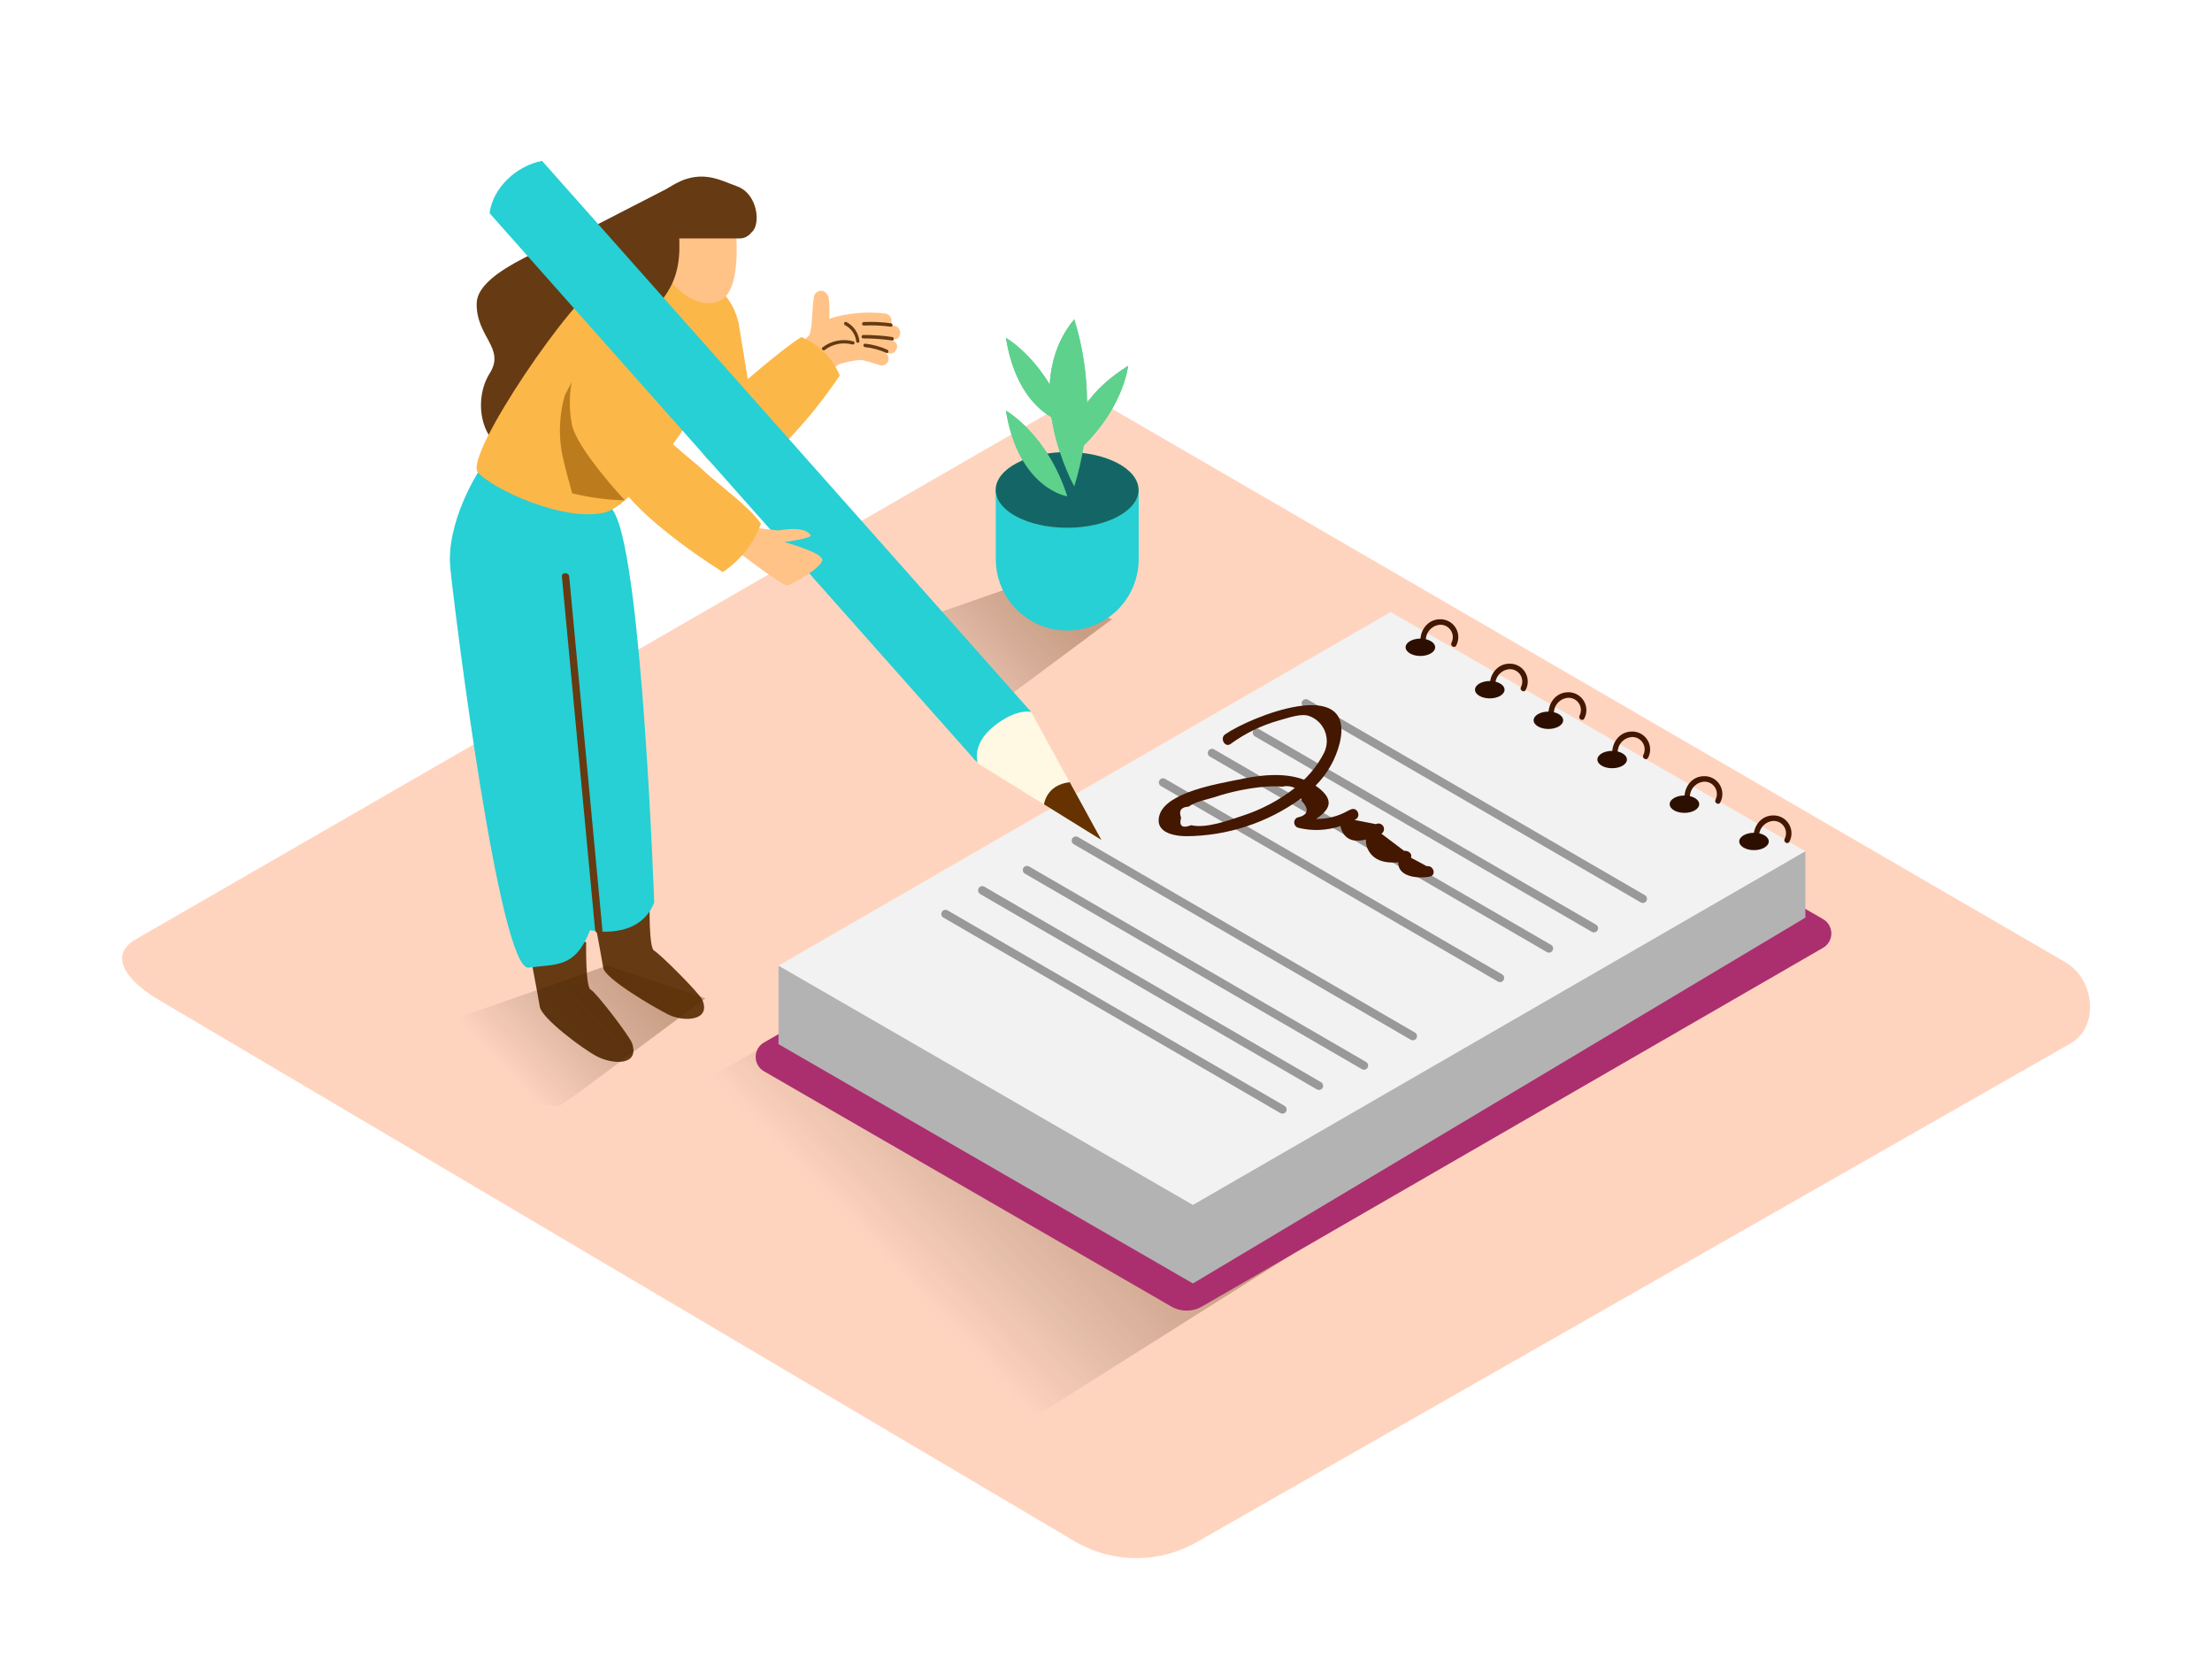
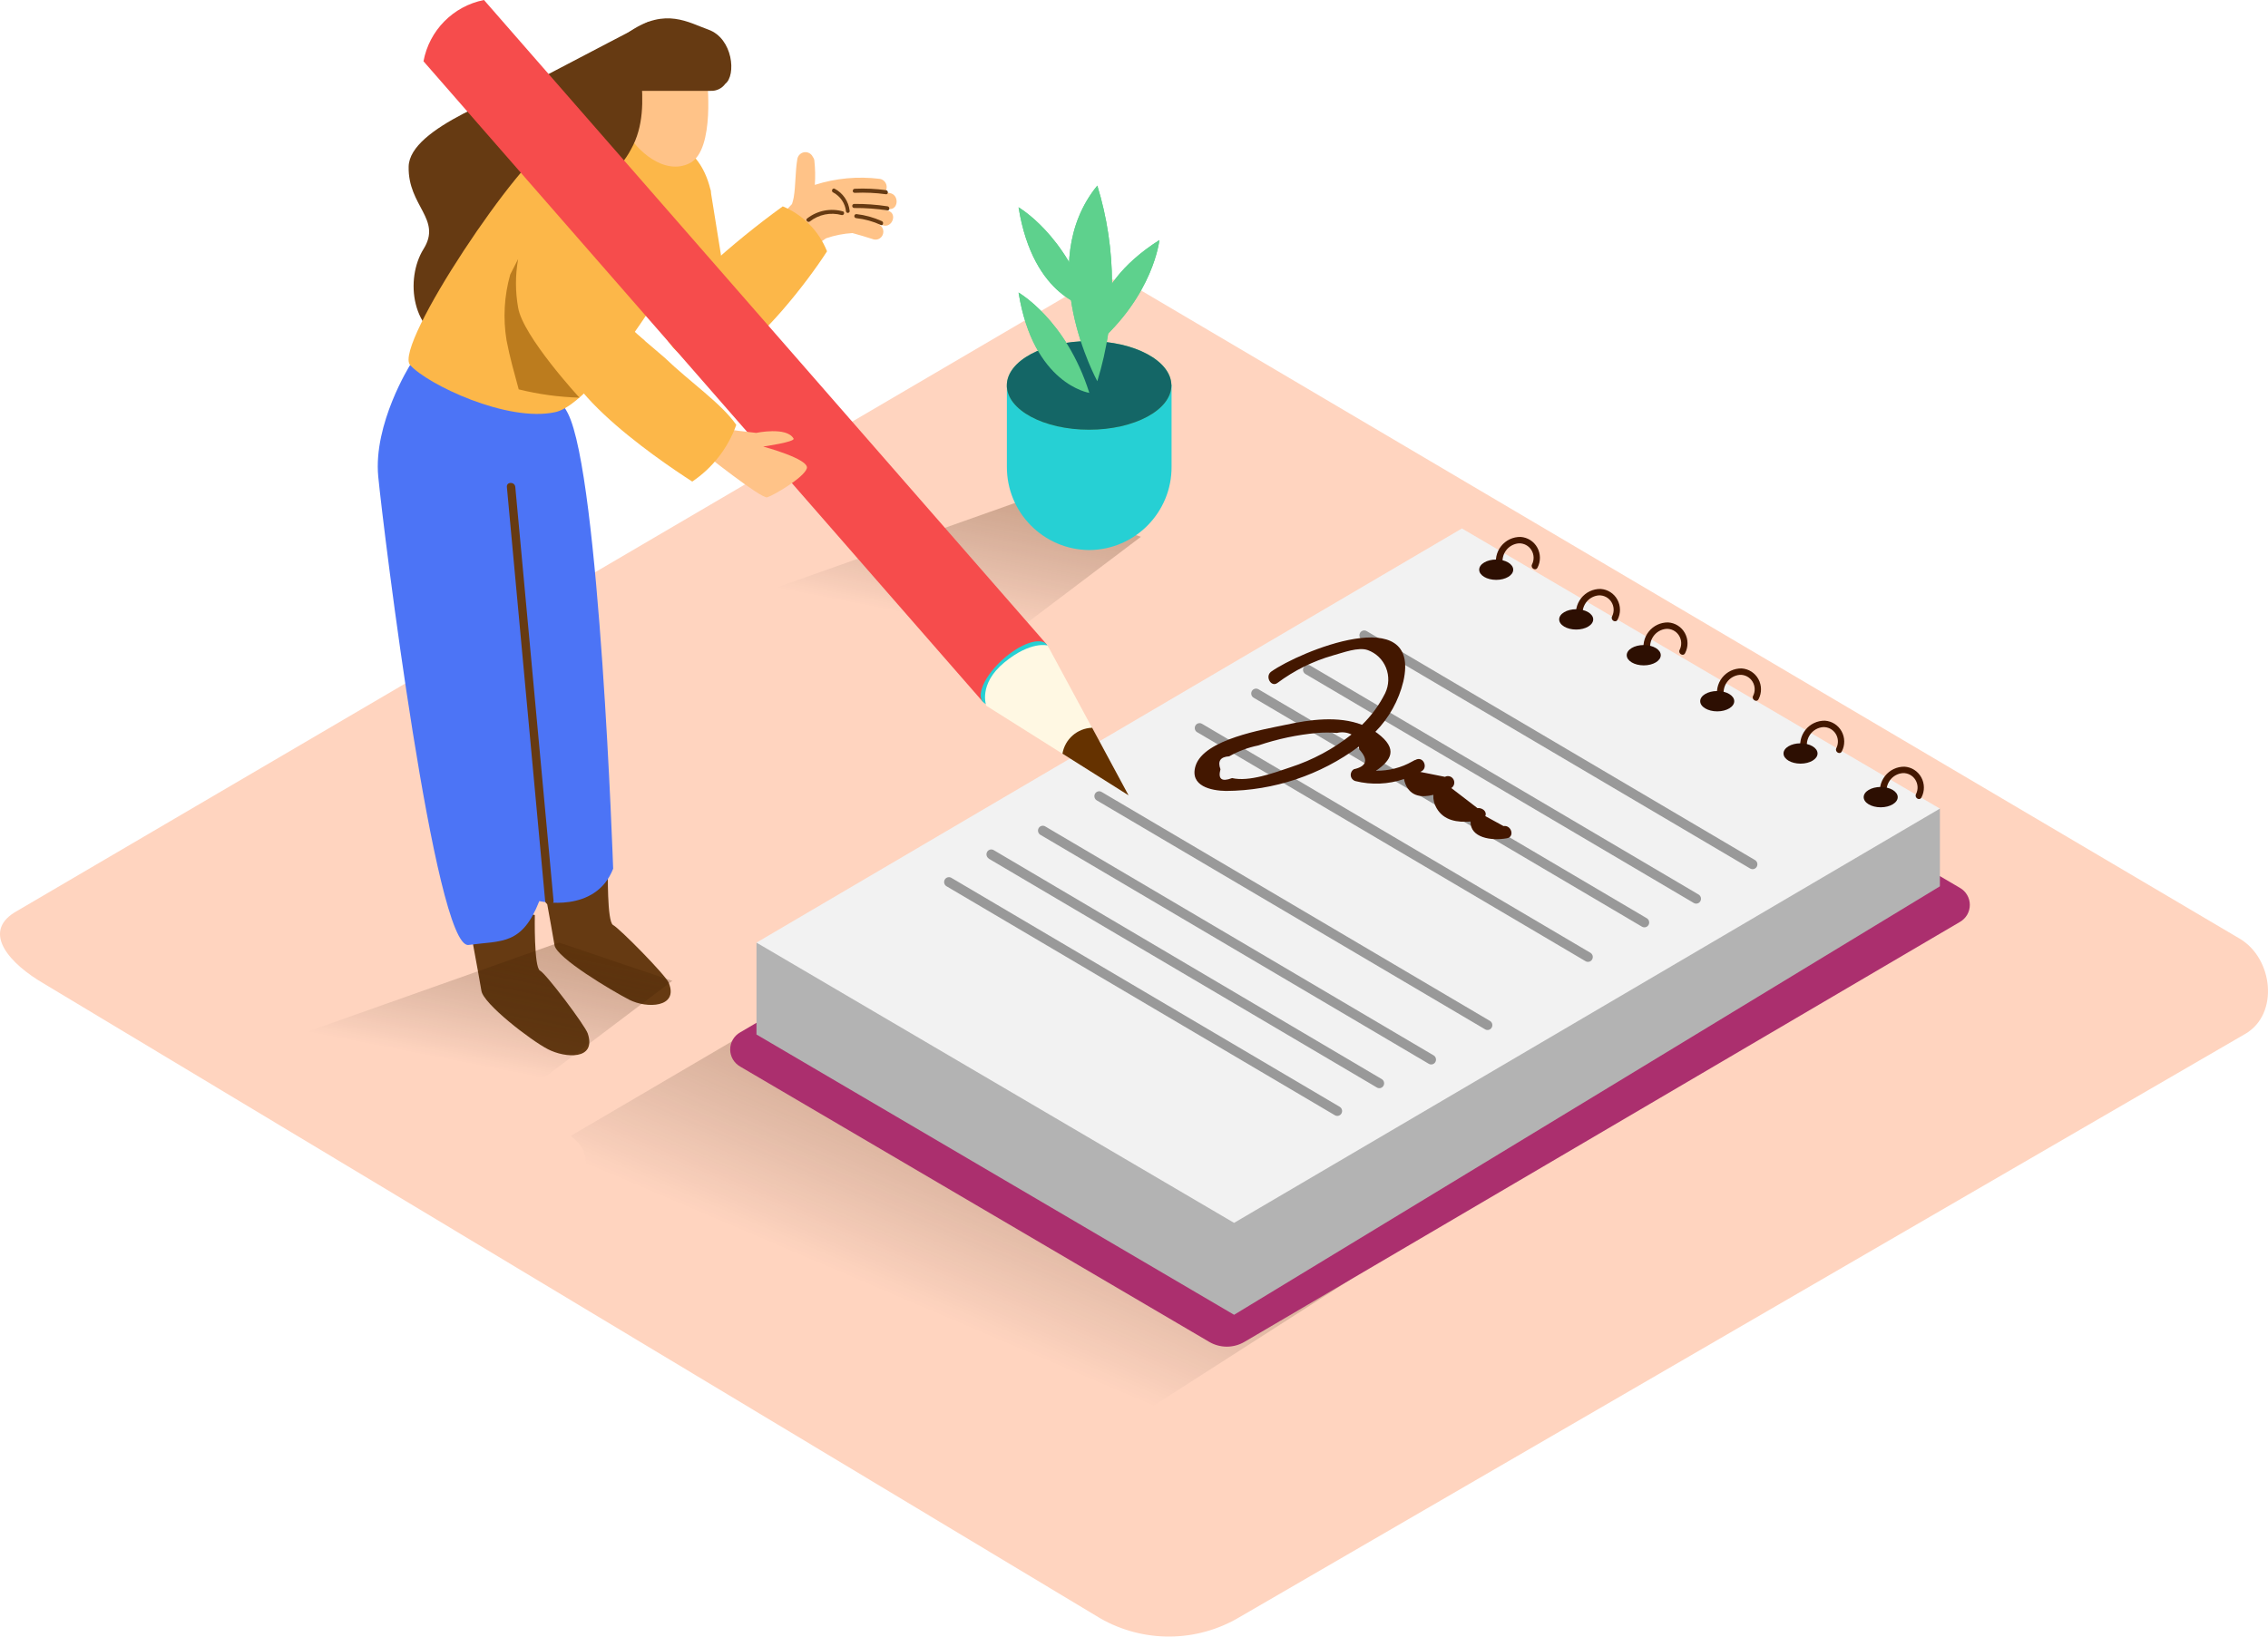
- <svg xmlns="http://www.w3.org/2000/svg" xmlns:xlink="http://www.w3.org/1999/xlink" id="Layer_2" data-name="Layer 2" viewBox="0 0 400 300" width="406" height="306" class="illustration styles_illustrationTablet__1DWOa">
+ <svg xmlns="http://www.w3.org/2000/svg" xmlns:xlink="http://www.w3.org/1999/xlink" width="266" height="192" viewBox="0 0 266 192">
  <defs>
-     <linearGradient id="linear-gradient" x1="159.58" y1="227.23" x2="193.97" y2="194.88" gradientUnits="userSpaceOnUse">
+     <linearGradient id="linear-gradient" x1="0.392" y1="0.623" x2="0.673" y2="0.203" gradientUnits="objectBoundingBox">
      <stop offset="0" stop-opacity="0" />
      <stop offset="0.99" stop-color="#552800" />
    </linearGradient>
-     <linearGradient id="linear-gradient-2" x1="163.37" y1="122.92" x2="185.53" y2="102.08" xlink:href="#linear-gradient" />
-     <linearGradient id="linear-gradient-3" x1="89.84" y1="191.47" x2="112" y2="170.63" xlink:href="#linear-gradient" />
+     <linearGradient id="linear-gradient-2" x1="0.37" y1="0.691" x2="0.74" y2="-0.127" xlink:href="#linear-gradient" />
  </defs>
-   <path d="M194.73,278.19,29,180.22c-5.28-3-9.8-7.83-4.66-11L190.67,73.33c2.5-1.55,6.29-2.56,8.82-1.09l174,101c5.28,3.06,6.22,11.63.94,14.69L216.58,278A22,22,0,0,1,194.73,278.19Z" fill="#ffd4bf" />
-   <path d="M116.92,212.59c3.15,1,8.69,7.42,11.92,8.07,2,.4,54.87,35.51,56.87,35.66l48.2-30.4L171.48,195,154,179.26l-42.38,24.46C116.84,207.53,110.83,210.73,116.92,212.59Z" opacity="0.32" fill="url(#linear-gradient)" />
-   <path d="M138.21,193l73.6,42.5a5.53,5.53,0,0,0,5.54,0l112.27-64.83a3,3,0,0,0,0-5.25l-74.92-43.2a3,3,0,0,0-3,0L138.21,187.73A3,3,0,0,0,138.21,193Z" fill="#ab2f6e" />
-   <polyline points="140.78 173.87 140.78 188.06 215.72 231.33 326.47 165.18 326.47 153.18" fill="#b3b3b3" />
-   <polygon points="140.78 173.87 215.72 217.13 326.47 153.18 251.47 109.93 140.78 173.87" fill="#f2f2f2" />
-   <path d="M320.93,146.71c-2.62-.17-4.21,2.3-3.76,4.7.12.63,1.08.36,1-.27a2.77,2.77,0,0,1,2.47-3.44,2.23,2.23,0,0,1,2.08,3.25c-.29.57.57,1.08.86.5A3.23,3.23,0,0,0,320.93,146.71Z" fill="#431700" />
-   <path d="M308.43,139.61c-2.62-.17-4.21,2.3-3.76,4.7.12.63,1.08.36,1-.27a2.77,2.77,0,0,1,2.47-3.44,2.23,2.23,0,0,1,2.08,3.25c-.29.57.57,1.08.86.5A3.23,3.23,0,0,0,308.43,139.61Z" fill="#431700" />
-   <path d="M295.37,131.54c-2.62-.17-4.21,2.3-3.76,4.7.12.63,1.08.36,1-.27a2.77,2.77,0,0,1,2.47-3.44,2.23,2.23,0,0,1,2.08,3.25c-.29.57.57,1.08.86.5A3.23,3.23,0,0,0,295.37,131.54Z" fill="#431700" />
-   <path d="M283.84,124.44c-2.62-.17-4.21,2.3-3.76,4.7.12.63,1.08.36,1-.27a2.77,2.77,0,0,1,2.47-3.44,2.23,2.23,0,0,1,2.08,3.25c-.29.57.57,1.08.86.5A3.23,3.23,0,0,0,283.84,124.44Z" fill="#431700" />
-   <path d="M273.24,119.27c-2.62-.17-4.21,2.3-3.76,4.7.12.63,1.08.36,1-.27a2.77,2.77,0,0,1,2.47-3.44,2.23,2.23,0,0,1,2.08,3.25c-.29.57.57,1.08.86.5A3.23,3.23,0,0,0,273.24,119.27Z" fill="#431700" />
-   <path d="M260.68,111.24c-2.62-.17-4.21,2.3-3.76,4.7.12.63,1.08.36,1-.27a2.77,2.77,0,0,1,2.47-3.44,2.23,2.23,0,0,1,2.08,3.25c-.29.57.57,1.08.86.5A3.23,3.23,0,0,0,260.68,111.24Z" fill="#431700" />
-   <ellipse cx="317.18" cy="151.41" rx="2.67" ry="1.57" fill="#2d0f02" />
-   <ellipse cx="304.6" cy="144.67" rx="2.67" ry="1.57" fill="#2d0f02" />
-   <ellipse cx="291.53" cy="136.6" rx="2.67" ry="1.57" fill="#2d0f02" />
-   <ellipse cx="280" cy="129.5" rx="2.67" ry="1.57" fill="#2d0f02" />
-   <ellipse cx="269.4" cy="123.97" rx="2.67" ry="1.57" fill="#2d0f02" />
-   <ellipse cx="256.85" cy="116.3" rx="2.67" ry="1.57" fill="#2d0f02" />
-   <line x1="236.14" y1="126.43" x2="297.08" y2="161.78" fill="#2d0f02" />
-   <path d="M235.76,127.08l60.94,35.35a.75.75,0,0,0,.76-1.3l-60.94-35.35a.75.75,0,0,0-.76,1.3Z" fill="#999" />
-   <line x1="227.29" y1="131.76" x2="288.23" y2="167.1" fill="#2d0f02" />
-   <path d="M226.91,132.4l60.94,35.35a.75.75,0,0,0,.76-1.3l-60.94-35.35a.75.75,0,0,0-.76,1.3Z" fill="#999" />
-   <line x1="219.16" y1="135.41" x2="280.1" y2="170.76" fill="#2d0f02" />
-   <path d="M218.78,136.06l60.94,35.35a.75.75,0,0,0,.76-1.3l-60.94-35.35a.75.75,0,0,0-.76,1.3Z" fill="#999" />
-   <line x1="210.31" y1="140.74" x2="271.26" y2="176.09" fill="#2d0f02" />
-   <path d="M209.93,141.39l60.94,35.35a.75.75,0,0,0,.76-1.3l-60.94-35.35a.75.75,0,0,0-.76,1.3Z" fill="#999" />
-   <line x1="194.55" y1="151.26" x2="255.5" y2="186.61" fill="#2d0f02" />
-   <path d="M194.17,151.91l60.94,35.35a.75.75,0,0,0,.76-1.3l-60.94-35.35a.75.75,0,0,0-.76,1.3Z" fill="#999" />
-   <line x1="185.71" y1="156.58" x2="246.65" y2="191.93" fill="#2d0f02" />
-   <path d="M185.33,157.23l60.94,35.35a.75.75,0,0,0,.76-1.3l-60.94-35.35a.75.75,0,0,0-.76,1.3Z" fill="#999" />
-   <line x1="177.57" y1="160.24" x2="238.52" y2="195.59" fill="#2d0f02" />
-   <path d="M177.19,160.89l60.94,35.35a.75.75,0,0,0,.76-1.3L178,159.59a.75.75,0,0,0-.76,1.3Z" fill="#999" />
-   <line x1="170.97" y1="164.53" x2="231.92" y2="199.87" fill="#2d0f02" />
-   <path d="M170.59,165.17l60.94,35.35a.75.75,0,0,0,.76-1.3l-60.94-35.35a.75.75,0,0,0-.76,1.3Z" fill="#999" />
-   <path d="M158.94,127.54c3.15,1,6.31,1.91,9.55,2.56a48.87,48.87,0,0,0,6,.69l3.36-2.28,23.25-17.29-17.78-5.91L141.23,120C146.43,123.79,152.85,125.68,158.94,127.54Z" opacity="0.32" fill="url(#linear-gradient-2)" />
-   <path d="M191.78,92.43c-4.19-.36-8.61-1.63-11.71-4.5v12.44A12.91,12.91,0,0,0,193,113.27h0a12.91,12.91,0,0,0,12.91-12.91V87.72C201.48,89.51,196.48,92.84,191.78,92.43Z" fill="#26D0D4" />
-   <ellipse cx="192.97" cy="87.85" rx="12.91" ry="6.84" fill="#5ed18d" />
-   <path d="M193,89s-8.78-1.29-11.1-15.49C181.87,73.52,189.36,77.65,193,89Z" fill="#5ed18d" />
-   <path d="M194.26,87.2s-10.07-18.07,0-30.2A50.62,50.62,0,0,1,194.26,87.2Z" fill="#5ed18d" />
-   <path d="M193,75.84s-8.78-1.29-11.1-15.49C181.87,60.36,189.36,64.49,193,75.84Z" fill="#5ed18d" />
-   <path d="M194,81.63s-2.2-8.59,10-16.22C204,65.41,203.12,73.91,194,81.63Z" fill="#5ed18d" />
-   <ellipse cx="192.97" cy="87.85" rx="12.91" ry="6.84" fill="#146666" />
-   <path d="M193,89s-8.78-1.29-11.1-15.49C181.87,73.52,189.36,77.65,193,89Z" fill="#5ed18d" />
-   <path d="M194.26,87.2s-10.07-18.07,0-30.2A50.62,50.62,0,0,1,194.26,87.2Z" fill="#5ed18d" />
-   <path d="M193,75.84s-8.78-1.29-11.1-15.49C181.87,60.36,189.36,64.49,193,75.84Z" fill="#5ed18d" />
-   <path d="M194,81.63s-2.2-8.59,10-16.22C204,65.41,203.12,73.91,194,81.63Z" fill="#5ed18d" />
-   <path d="M258,155.88l-2.86-1.54c.32-.79-.58-1.33-1.23-1.23l-4.1-3.1a1,1,0,0,0-1-1.73l-3.87-.76.21-.11c1-.55.32-2.2-.77-1.83l-.24.11h0l-.06,0a3.25,3.25,0,0,0-.41.22,11.16,11.16,0,0,1-5.66,1.42c2.31-1.59,3.56-3.31.18-5.8l-.3-.2a16.62,16.62,0,0,0,4.39-7.78c2.87-12.42-16.36-4.59-20.75-1.5-1,.73,0,2.47,1,1.73a27.2,27.2,0,0,1,8.7-4.24c1.61-.43,4-1.35,5.49-.82a4.81,4.81,0,0,1,2.72,6.64,18.31,18.31,0,0,1-3.63,4.89c-3.72-1.42-8.23-.81-12,0-3.39.71-12.78,2.2-14.12,6.32-1,3.16,2.47,3.86,4.78,3.89a35.69,35.69,0,0,0,20.83-6.85c0,.14.06.28.07.44q2.2,2.39-.84,3.06a1,1,0,0,0,.24,1.83,13.65,13.65,0,0,0,7.63-.32,3.42,3.42,0,0,0,.23.8c.83,1.94,2.62,2.08,4.37,1.64a3.51,3.51,0,0,0,.51,2.06c1.14,1.95,3.29,2.22,5.33,2.07-.06,2.51,3.27,3,5.64,2.59C259.81,157.61,259.27,155.68,258,155.88Zm-42.62-7.4q-2.42.9-1.8-1.37-.71-1.88,1.37-2c1.16-.89,3.16-1.24,4.57-1.68a40.78,40.78,0,0,1,9.26-1.93,20,20,0,0,1,3.08,0,3.46,3.46,0,0,1,2.29.24,30.86,30.86,0,0,1-9.58,5.06C222,147.66,218.07,149.09,215.39,148.47Z" fill="#431700" />
-   <path d="M123.85,31.71s-11.37,5.83-16.65,8.56-20.86,7.69-21,13.8,5.27,8.1,2.34,12.72-2,13.15,5,14.84,32.81-27.82,32.81-27.82" fill="#663a12" />
-   <path d="M106,169.61s-.16,8.09.81,8.58,7.06,8.45,7.49,9.7c1.41,4.15-3.51,3.83-6.26,2.43s-10.1-7-10.42-9S95,167.24,95,167.24" fill="#663a12" />
-   <path d="M117.47,162.57s-.16,8.09.81,8.58,8.23,7.71,8.74,8.93c1.59,3.85-3.47,4-6.22,2.6s-11.39-6.45-11.71-8.42-2.58-14.06-2.58-14.06" fill="#663a12" />
-   <path d="M86.43,84.7s-5.8,9.08-5,17.23,8.93,73,14.17,72.3,8.37.09,11.11-6.77c0,0,8.8,2,11.59-5,0,0-2.12-60.8-7.12-70.33S86.43,84.7,86.43,84.7Z" fill="#26D0D4" />
-   <path d="M161.41,60.88a27.72,27.72,0,0,0-4.44-.74,24.79,24.79,0,0,1,4.54.47c1.56.25,1.74-2.2.19-2.46l-.77-.12a1.28,1.28,0,0,0-.8-2.07,24.15,24.15,0,0,0-10.19.93,20.51,20.51,0,0,0-.07-3.73,1.09,1.09,0,0,0-.24-.58,1.29,1.29,0,0,0-2.44.33c-.34,2-.24,4-.57,5.94a7.76,7.76,0,0,1-.27,1q-2.28,2.36-4.48,4.79c-1,1.15.87,2.51,1.94,1.49a1.45,1.45,0,0,0,.66.54l-.18.24a1.1,1.1,0,0,0-.13,1.1l-.17.17c-1.13,1.1.45,3,1.58,1.89l.39-.4a1,1,0,0,0,1.44-.4,11.6,11.6,0,0,1,3.82-3.8l.48-.33a15.59,15.59,0,0,1,4.14-.81c1,.27,2.09.58,3.12.91a1.23,1.23,0,0,0,1-2.25l.67.15C162.1,63.59,162.95,61.27,161.41,60.88Z" fill="#ffc388" />
-   <path d="M161.11,57.71a27.25,27.25,0,0,0-4.9-.22c-.4,0-.45.65,0,.63a27.25,27.25,0,0,1,4.9.22C161.47,58.39,161.51,57.76,161.11,57.71Z" fill="#663a12" />
-   <path d="M161.34,60.2a33.76,33.76,0,0,0-5.22-.37c-.4,0-.45.63,0,.63a33.75,33.75,0,0,1,5.22.37C161.7,60.89,161.74,60.26,161.34,60.2Z" fill="#663a12" />
-   <path d="M154.4,61a6.41,6.41,0,0,0-5.66,1.07c-.34.22.07.7.4.48a5.73,5.73,0,0,1,5-1A.31.31,0,0,0,154.4,61Z" fill="#663a12" />
-   <path d="M155.4,60.88a4.39,4.39,0,0,0-2.36-3.4c-.37-.16-.59.44-.21.59a3.75,3.75,0,0,1,2,2.92C154.87,61.39,155.49,61.28,155.4,60.88Z" fill="#663a12" />
-   <path d="M160.45,62.49a13.32,13.32,0,0,0-4-1.09c-.4,0-.45.58,0,.63a12.77,12.77,0,0,1,3.86,1.05C160.61,63.25,160.82,62.65,160.45,62.49Z" fill="#663a12" />
-   <path d="M133.56,57.64l2.89,17.68s-2.2,6.59-6.93,7.44-8.28-21.13-8.28-21.13" fill="#fcb749" />
-   <path d="M119.56,48.17c-.65-.16-6.06.75-10.75,2.27S83.75,81.73,86.43,84.7s15.25,8.91,22.8,7.27,25.15-31,24.33-34.34c-1.89-7.65-7.8-7.67-7.8-7.67" fill="#fcb749" />
-   <path d="M133,40.31s1.37,11.21-2.69,13.23-8.46-2.18-9.77-4.62-2.7-14.77,4.92-13.94S133,40.31,133,40.31Z" fill="#ffc388" />
-   <path d="M133.21,32.92c-3.1-1.08-6.69-3.41-12.2.23s-7.23,13.76-.64,16.21l.93-2.73a4.24,4.24,0,0,1-.47-.65,3.28,3.28,0,0,1-.52-1.64,3.34,3.34,0,0,1,.08-1.76c0-.07,0-.13,0-.2q6.6,0,13.19,0a2.69,2.69,0,0,0,2.3-1.09C137.61,40,137.12,34.28,133.21,32.92Z" fill="#663a12" />
-   <path d="M144.9,60.21c-3.84,2.39-11.66,9.33-11.66,9.33l-5.7,12.26s3.34,4.72,9.57,1.4c4.42-2.36,11.4-10.94,14.74-16.05A12.66,12.66,0,0,0,144.9,60.21Z" fill="#fcb749" />
-   <path d="M102.93,103.53c-.08-.84-1.4-.84-1.32,0l6,63.86c.08.84,1.4.84,1.32,0Z" fill="#663a12" />
-   <path d="M123.21,80.92s-6.55-5.45-6.55-7.83,3.4-19.87-2.23-21.26-10.19,11.83-11.8,19.6,16.85,22.13,16.85,22.13" fill="#fcb749" />
-   <path d="M122.68,40c-.34-3.82-6.34-3.85-6,0,.2,2.28.55,4.82-.16,7a7.13,7.13,0,0,1-1.7,3l-.55,0a9.37,9.37,0,0,0-2-.1c-3.86,0-3.87,6,0,6,1.83,0,3.52.81,5.17-.27a12.73,12.73,0,0,0,3.66-4.24C123.12,47.84,123,43.86,122.68,40Z" fill="#663a12" />
-   <path d="M88.53,37.81c.61-4.66,4.89-8.57,9.49-9.46l88.29,99.47-10,8.88Z" fill="#26D0D4" />
-   <ellipse cx="181.31" cy="132.26" rx="6.69" ry="2.83" transform="translate(-42.09 153.7) rotate(-41.59)" fill="#26D0D4" />
-   <path d="M176.84,137.3s-1.32-3.32,2.84-6.69,6.78-2.61,6.78-2.61l12.7,23.14Z" fill="#fff8e3" />
-   <path d="M199.16,151.13l-10.37-6.43s.39-3.54,4.66-4Z" fill="#653200" />
-   <path d="M134.73,94.48l6,.7s4.8-1,5.87.88c.29.51-4.77,1.23-4.77,1.23s7.29,1.92,6.85,3.36-5.29,4.21-6.22,4.47-10.18-7-10.18-7" fill="#ffc388" />
-   <path d="M137.61,93.94c-2.36-3.34-7.27-6.61-11.27-10.39-5.43-4.5-11.1-10.2-15.48-4.05-4.87,6.84,14.27,19.67,19.84,23.2A17.76,17.76,0,0,0,137.61,93.94Z" fill="#fcb749" />
-   <path d="M102.14,70.73a23,23,0,0,0-.58,10.15c.49,2.56,1.22,5.06,1.91,7.58A45.43,45.43,0,0,0,113,89.74s-8.89-9.49-9.62-13.9a21,21,0,0,1,0-7.5Z" fill="#bc7c1e" />
-   <path d="M85.41,196.09c3.15,1,6.31,1.91,9.55,2.56a48.87,48.87,0,0,0,6,.69l3.36-2.28,23.25-17.29-17.78-5.91L67.7,188.53C72.9,192.34,79.32,194.23,85.41,196.09Z" opacity="0.32" fill="url(#linear-gradient-3)" />
+   <g id="note_taking_isometric" transform="translate(-22.08 -28.35)">
+     <path id="Trazado_63" data-name="Trazado 63" d="M151.129,228.579,27.252,154.127c-3.947-2.28-7.325-5.95-3.483-8.359L148.094,72.9c1.869-1.178,4.7-1.945,6.593-.828l130.058,76.754c3.947,2.325,4.649,8.838.7,11.164L167.461,228.434a16.21,16.21,0,0,1-16.332.144Z" transform="translate(0 -10.364)" fill="#ffd4bf" />
+     <path id="Trazado_64" data-name="Trazado 64" d="M115.582,204.589c2.354.76,6.5,5.639,8.91,6.133,1.495.3,41.013,26.986,42.508,27.1l36.028-23.1-46.664-23.5L143.3,179.26,111.62,197.848C115.522,200.744,111.03,203.175,115.582,204.589Z" transform="translate(-22.612 -36.227)" opacity="0.32" fill="url(#linear-gradient)" />
+     <path id="Trazado_65" data-name="Trazado 65" d="M137.815,175.912l55.013,32.3a4.075,4.075,0,0,0,4.141,0l83.917-49.267a2.3,2.3,0,0,0,0-3.99l-56-32.83a2.211,2.211,0,0,0-2.242,0l-84.829,49.784a2.3,2.3,0,0,0,0,4Z" transform="translate(-28.932 -22.438)" fill="#ab2f6e" />
+     <path id="Trazado_66" data-name="Trazado 66" d="M140.78,168.9v10.784l56.015,32.883,82.781-50.27V153.18" transform="translate(-29.977 -29.966)" fill="#b3b3b3" />
+     <path id="Trazado_67" data-name="Trazado 67" d="M140.78,158.521,196.795,191.4l82.781-48.6-56.06-32.868Z" transform="translate(-29.977 -19.584)" fill="#f2f2f2" />
+     <path id="Trazado_68" data-name="Trazado 68" d="M319.961,146.708a2.851,2.851,0,0,0-2.81,3.572c.09.479.807.274.747-.205a2.134,2.134,0,0,1,.326-1.743,2.063,2.063,0,0,1,1.521-.871,1.659,1.659,0,0,1,1.477.78,1.719,1.719,0,0,1,.077,1.69c-.217.433.426.821.643.38a2.491,2.491,0,0,0-.024-2.35A2.411,2.411,0,0,0,319.961,146.708Z" transform="translate(-74.503 -28.411)" fill="#431700" />
+     <path id="Trazado_69" data-name="Trazado 69" d="M307.461,139.608a2.851,2.851,0,0,0-2.81,3.572c.09.479.807.274.747-.205a2.134,2.134,0,0,1,.326-1.743,2.063,2.063,0,0,1,1.521-.871,1.659,1.659,0,0,1,1.477.78,1.719,1.719,0,0,1,.077,1.69c-.217.433.426.821.643.38a2.491,2.491,0,0,0-.024-2.35A2.411,2.411,0,0,0,307.461,139.608Z" transform="translate(-71.346 -26.707)" fill="#431700" />
+     <path id="Trazado_70" data-name="Trazado 70" d="M294.4,131.538a2.851,2.851,0,0,0-2.81,3.572c.09.479.807.274.747-.205a2.134,2.134,0,0,1,.326-1.743,2.063,2.063,0,0,1,1.521-.871,1.659,1.659,0,0,1,1.477.78,1.719,1.719,0,0,1,.078,1.69c-.217.433.426.821.643.38a2.491,2.491,0,0,0-.024-2.35,2.411,2.411,0,0,0-1.956-1.252Z" transform="translate(-68.048 -24.769)" fill="#431700" />
+     <path id="Trazado_71" data-name="Trazado 71" d="M282.871,124.438a2.851,2.851,0,0,0-2.81,3.572c.09.479.807.274.747-.205a2.134,2.134,0,0,1,.326-1.743,2.063,2.063,0,0,1,1.521-.871,1.659,1.659,0,0,1,1.477.78,1.719,1.719,0,0,1,.077,1.69c-.217.433.426.821.643.38a2.491,2.491,0,0,0-.024-2.35,2.411,2.411,0,0,0-1.956-1.252Z" transform="translate(-65.136 -23.065)" fill="#431700" />
+     <path id="Trazado_72" data-name="Trazado 72" d="M272.271,119.268a2.851,2.851,0,0,0-2.81,3.572c.09.479.807.274.747-.205a2.133,2.133,0,0,1,.326-1.743,2.063,2.063,0,0,1,1.521-.871,1.659,1.659,0,0,1,1.477.78,1.719,1.719,0,0,1,.078,1.69c-.217.433.426.821.643.38a2.491,2.491,0,0,0-.024-2.35,2.411,2.411,0,0,0-1.956-1.252Z" transform="translate(-62.459 -21.824)" fill="#431700" />
+     <path id="Trazado_73" data-name="Trazado 73" d="M259.711,111.238a2.851,2.851,0,0,0-2.81,3.572c.09.479.807.274.747-.205a2.133,2.133,0,0,1,.326-1.743,2.063,2.063,0,0,1,1.521-.871,1.659,1.659,0,0,1,1.477.78,1.719,1.719,0,0,1,.077,1.69c-.217.433.426.821.643.38a2.491,2.491,0,0,0-.024-2.35A2.411,2.411,0,0,0,259.711,111.238Z" transform="translate(-59.287 -19.896)" fill="#431700" />
+     <ellipse id="Elipse_5" data-name="Elipse 5" cx="1.996" cy="1.193" rx="1.996" ry="1.193" transform="translate(240.66 120.676)" fill="#2d0f02" />
+     <ellipse id="Elipse_6" data-name="Elipse 6" cx="1.996" cy="1.193" rx="1.996" ry="1.193" transform="translate(231.257 115.554)" fill="#2d0f02" />
+     <ellipse id="Elipse_7" data-name="Elipse 7" cx="1.996" cy="1.193" rx="1.996" ry="1.193" transform="translate(221.487 109.421)" fill="#2d0f02" />
+     <ellipse id="Elipse_8" data-name="Elipse 8" cx="1.996" cy="1.193" rx="1.996" ry="1.193" transform="translate(212.869 104.025)" fill="#2d0f02" />
+     <ellipse id="Elipse_9" data-name="Elipse 9" cx="1.996" cy="1.193" rx="1.996" ry="1.193" transform="translate(204.946 99.823)" fill="#2d0f02" />
+     <ellipse id="Elipse_10" data-name="Elipse 10" cx="1.996" cy="1.193" rx="1.996" ry="1.193" transform="translate(195.565 93.994)" fill="#2d0f02" />
+     <line id="Línea_2" data-name="Línea 2" x2="45.55" y2="26.864" transform="translate(182.081 102.885)" fill="#2d0f02" />
+     <path id="Trazado_74" data-name="Trazado 74" d="M235.666,126.743l45.55,26.864a.558.558,0,0,0,.77-.205.577.577,0,0,0-.2-.783l-45.55-26.864a.558.558,0,0,0-.77.205.577.577,0,0,0,.2.783Z" transform="translate(-53.869 -23.364)" fill="#999" />
+     <line id="Línea_3" data-name="Línea 3" x2="45.55" y2="26.856" transform="translate(175.466 106.936)" fill="#2d0f02" />
+     <path id="Trazado_75" data-name="Trazado 75" d="M226.816,132.063l45.55,26.864a.558.558,0,0,0,.77-.205.577.577,0,0,0-.2-.783l-45.55-26.864a.558.558,0,0,0-.77.205.577.577,0,0,0,.2.783Z" transform="translate(-51.634 -24.641)" fill="#999" />
+     <line id="Línea_4" data-name="Línea 4" x2="45.55" y2="26.864" transform="translate(169.389 109.71)" fill="#2d0f02" />
+     <path id="Trazado_76" data-name="Trazado 76" d="M218.686,135.723l45.55,26.864a.558.558,0,0,0,.77-.205.577.577,0,0,0-.2-.783l-45.55-26.864a.558.558,0,0,0-.77.205.578.578,0,0,0,.2.783Z" transform="translate(-49.58 -25.52)" fill="#999" />
+     <line id="Línea_5" data-name="Línea 5" x2="45.558" y2="26.864" transform="translate(162.774 113.76)" fill="#2d0f02" />
+     <path id="Trazado_77" data-name="Trazado 77" d="M209.836,141.053l45.55,26.864a.558.558,0,0,0,.77-.205.577.577,0,0,0-.2-.783L210.4,140.065a.558.558,0,0,0-.77.205.577.577,0,0,0,.2.783Z" transform="translate(-47.345 -26.799)" fill="#999" />
+     <line id="Línea_6" data-name="Línea 6" x2="45.558" y2="26.864" transform="translate(150.994 121.755)" fill="#2d0f02" />
+     <path id="Trazado_78" data-name="Trazado 78" d="M194.076,151.573l45.55,26.864a.558.558,0,0,0,.77-.205.577.577,0,0,0-.2-.783l-45.55-26.864a.558.558,0,0,0-.77.205.578.578,0,0,0,.2.783Z" transform="translate(-43.365 -29.325)" fill="#999" />
+     <line id="Línea_7" data-name="Línea 7" x2="45.55" y2="26.864" transform="translate(144.387 125.798)" fill="#2d0f02" />
+     <path id="Trazado_79" data-name="Trazado 79" d="M185.236,156.893l45.55,26.864a.558.558,0,0,0,.77-.205.577.577,0,0,0-.2-.783L185.8,155.905a.558.558,0,0,0-.77.205A.577.577,0,0,0,185.236,156.893Z" transform="translate(-41.133 -30.602)" fill="#999" />
+     <line id="Línea_8" data-name="Línea 8" x2="45.558" y2="26.864" transform="translate(138.303 128.579)" fill="#2d0f02" />
+     <path id="Trazado_80" data-name="Trazado 80" d="M177.108,160.553l45.55,26.864a.558.558,0,0,0,.77-.205.578.578,0,0,0-.2-.783l-45.513-26.864a.558.558,0,0,0-.77.205.577.577,0,0,0,.2.783Z" transform="translate(-39.09 -31.48)" fill="#999" />
+     <line id="Línea_9" data-name="Línea 9" x2="45.558" y2="26.856" transform="translate(133.369 131.839)" fill="#2d0f02" />
+     <path id="Trazado_81" data-name="Trazado 81" d="M170.5,164.833l45.55,26.864a.558.558,0,0,0,.77-.205.577.577,0,0,0-.2-.783l-45.55-26.864a.558.558,0,0,0-.77.205A.577.577,0,0,0,170.5,164.833Z" transform="translate(-37.411 -32.508)" fill="#999" />
+     <path id="Trazado_82" data-name="Trazado 82" d="M154.468,122.2a66.57,66.57,0,0,0,7.138,1.945,35.954,35.954,0,0,0,4.485.524l2.511-1.733L185.98,109.8l-13.29-4.491L141.23,116.474C145.117,119.354,149.915,120.79,154.468,122.2Z" transform="translate(-30.09 -18.475)" opacity="0.32" fill="url(#linear-gradient-2)" />
+     <path id="Trazado_83" data-name="Trazado 83" d="M188.823,91.3a14.586,14.586,0,0,1-8.753-3.42v9.454a9.731,9.731,0,0,0,9.665,9.8h0a9.731,9.731,0,0,0,9.65-9.811V87.72C196.073,89.08,192.336,91.611,188.823,91.3Z" transform="translate(-39.899 -14.252)" fill="#26d0d4" />
+     <ellipse id="Elipse_11" data-name="Elipse 11" cx="9.65" cy="5.198" rx="9.65" ry="5.198" transform="translate(140.164 68.369)" fill="#5ed18d" />
+     <path id="Trazado_84" data-name="Trazado 84" d="M190.2,85.282s-6.563-.98-8.3-11.772C181.878,73.518,187.476,76.656,190.2,85.282Z" transform="translate(-40.361 -10.841)" fill="#5ed18d" />
+     <path id="Trazado_85" data-name="Trazado 85" d="M193.13,79.95s-7.527-13.732,0-22.95a39.082,39.082,0,0,1,0,22.95Z" transform="translate(-42.352 -6.878)" fill="#5ed18d" />
+     <path id="Trazado_86" data-name="Trazado 86" d="M190.2,72.122s-6.563-.98-8.3-11.772C181.878,60.358,187.476,63.5,190.2,72.122Z" transform="translate(-40.361 -7.682)" fill="#5ed18d" />
+     <path id="Trazado_87" data-name="Trazado 87" d="M193.961,77.736s-1.644-6.528,7.475-12.326C201.436,65.41,200.778,71.87,193.961,77.736Z" transform="translate(-43.378 -8.896)" fill="#5ed18d" />
+     <ellipse id="Elipse_12" data-name="Elipse 12" cx="9.65" cy="5.198" rx="9.65" ry="5.198" transform="translate(140.164 68.369)" fill="#146666" />
+     <path id="Trazado_88" data-name="Trazado 88" d="M190.2,85.282s-6.563-.98-8.3-11.772C181.878,73.518,187.476,76.656,190.2,85.282Z" transform="translate(-40.361 -10.841)" fill="#5ed18d" />
+     <path id="Trazado_89" data-name="Trazado 89" d="M193.13,79.95s-7.527-13.732,0-22.95a39.082,39.082,0,0,1,0,22.95Z" transform="translate(-42.352 -6.878)" fill="#5ed18d" />
+     <path id="Trazado_90" data-name="Trazado 90" d="M190.2,72.122s-6.563-.98-8.3-11.772C181.878,60.358,187.476,63.5,190.2,72.122Z" transform="translate(-40.361 -7.682)" fill="#5ed18d" />
+     <path id="Trazado_91" data-name="Trazado 91" d="M193.961,77.736s-1.644-6.528,7.475-12.326C201.436,65.41,200.778,71.87,193.961,77.736Z" transform="translate(-43.378 -8.896)" fill="#5ed18d" />
+     <path id="Trazado_92" data-name="Trazado 92" d="M245.755,148.89l-2.138-1.17c.239-.6-.434-1.011-.919-.935l-3.065-2.356a.767.767,0,0,0,.246-1.022.741.741,0,0,0-.994-.293l-2.893-.578.157-.084c.747-.418.239-1.672-.576-1.391l-.179.084h-.045a2.416,2.416,0,0,0-.306.167,8.233,8.233,0,0,1-4.231,1.079c1.727-1.208,2.661-2.515.135-4.408l-.224-.152a12.686,12.686,0,0,0,3.281-5.912c2.145-9.438-12.228-3.488-15.51-1.14-.747.555,0,1.877.747,1.315a20.194,20.194,0,0,1,6.5-3.222c1.2-.327,2.99-1.026,4.1-.623a3.622,3.622,0,0,1,2.128,2.06,3.711,3.711,0,0,1-.094,2.986,13.9,13.9,0,0,1-2.713,3.716c-2.781-1.079-6.152-.616-8.97,0-2.534.54-9.553,1.672-10.554,4.8-.747,2.4,1.846,2.933,3.573,2.956a26.385,26.385,0,0,0,15.57-5.206c0,.106.045.213.052.334q1.644,1.816-.628,2.325a.764.764,0,0,0-.366.756.756.756,0,0,0,.545.635,10.043,10.043,0,0,0,5.7-.243,2.634,2.634,0,0,0,.172.608c.62,1.474,1.958,1.581,3.266,1.246a2.7,2.7,0,0,0,.381,1.565c.852,1.482,2.459,1.687,3.984,1.573-.045,1.907,2.444,2.28,4.216,1.968C247.108,150.205,246.7,148.738,245.755,148.89ZM213.9,143.267q-1.809.684-1.345-1.041-.531-1.429,1.024-1.52a11.562,11.562,0,0,1,3.416-1.277,30.048,30.048,0,0,1,6.922-1.467,14.7,14.7,0,0,1,2.3,0,2.547,2.547,0,0,1,1.712.182,22.941,22.941,0,0,1-7.161,3.845c-1.921.654-4.858,1.74-6.862,1.269Z" transform="translate(-47.334 -23.625)" fill="#431700" />
+     <path id="Trazado_93" data-name="Trazado 93" d="M114.341,31.71s-8.5,4.43-12.445,6.505S86.3,44.059,86.2,48.7s3.939,6.156,1.749,9.666-1.495,9.993,3.737,11.278S116.21,48.5,116.21,48.5" transform="translate(-16.192 -0.807)" fill="#663a12" />
+     <path id="Trazado_94" data-name="Trazado 94" d="M103.222,169.041s-.12,6.148.605,6.52,5.277,6.422,5.6,7.371c1.054,3.154-2.624,2.911-4.679,1.847s-7.549-5.32-7.789-6.839S95,167.24,95,167.24" transform="translate(-18.415 -33.341)" fill="#663a12" />
+     <path id="Trazado_95" data-name="Trazado 95" d="M114.7,162s-.12,6.148.605,6.52,6.152,5.859,6.533,6.786c1.188,2.926-2.594,3.04-4.649,1.976s-8.514-4.9-8.753-6.4S106.51,160.2,106.51,160.2" transform="translate(-21.322 -31.651)" fill="#663a12" />
+     <path id="Trazado_96" data-name="Trazado 96" d="M85.148,84.653s-4.335,6.9-3.737,13.094S88.086,153.223,92,152.691s6.256.068,8.3-5.145c0,0,6.578,1.52,8.663-3.8,0,0-1.585-46.2-5.322-53.447S85.148,84.653,85.148,84.653Z" transform="translate(-14.969 -13.48)" fill="#4c74f6" />
+     <path id="Trazado_97" data-name="Trazado 97" d="M156.4,58.709a20.407,20.407,0,0,0-3.319-.562,18.235,18.235,0,0,1,3.393.357c1.166.19,1.3-1.672.142-1.869l-.576-.091a.986.986,0,0,0,.149-.962.96.96,0,0,0-.747-.611,17.769,17.769,0,0,0-7.617.707,15.846,15.846,0,0,0-.052-2.835.836.836,0,0,0-.179-.441.961.961,0,0,0-1-.556.972.972,0,0,0-.821.807c-.254,1.52-.179,3.04-.426,4.514a5.976,5.976,0,0,1-.2.76q-1.7,1.793-3.349,3.64c-.747.874.65,1.907,1.45,1.132a1.088,1.088,0,0,0,.493.41l-.135.182a.847.847,0,0,0-.1.836l-.127.129c-.845.836.336,2.28,1.181,1.436l.292-.3a.737.737,0,0,0,.605.094.75.75,0,0,0,.471-.4,8.743,8.743,0,0,1,2.855-2.888l.359-.251a11.484,11.484,0,0,1,3.094-.616c.747.205,1.562.441,2.332.692a.914.914,0,0,0,1.215-.475.942.942,0,0,0-.467-1.235l.5.114C156.919,60.769,157.554,59.005,156.4,58.709Z" transform="translate(-30.18 -5.638)" fill="#ffc388" />
+     <path id="Trazado_98" data-name="Trazado 98" d="M159.792,57.65a20.038,20.038,0,0,0-3.663-.167c-.3,0-.336.494,0,.479a20.036,20.036,0,0,1,3.663.167C160.061,58.167,160.091,57.688,159.792,57.65Z" transform="translate(-33.793 -6.989)" fill="#663a12" />
+     <path id="Trazado_99" data-name="Trazado 99" d="M159.941,60.111a24.826,24.826,0,0,0-3.9-.281.239.239,0,0,0,0,.479,24.82,24.82,0,0,1,3.9.281C160.21,60.635,160.24,60.157,159.941,60.111Z" transform="translate(-33.77 -7.557)" fill="#663a12" />
+     <path id="Trazado_100" data-name="Trazado 100" d="M152.938,60.94a4.729,4.729,0,0,0-4.231.813c-.254.167.052.532.3.365a4.228,4.228,0,0,1,3.737-.76.231.231,0,0,0,.266-.128A.238.238,0,0,0,152.938,60.94Z" transform="translate(-31.954 -7.778)" fill="#663a12" />
+     <path id="Trazado_101" data-name="Trazado 101" d="M154.7,60.057a3.336,3.336,0,0,0-1.764-2.584c-.277-.122-.441.334-.157.448a2.85,2.85,0,0,1,1.495,2.219A.217.217,0,1,0,154.7,60.057Z" transform="translate(-32.97 -6.986)" fill="#663a12" />
+     <path id="Trazado_102" data-name="Trazado 102" d="M159.359,62.228a9.829,9.829,0,0,0-2.99-.828.239.239,0,0,0,0,.479,9.423,9.423,0,0,1,2.885.8C159.479,62.806,159.636,62.35,159.359,62.228Z" transform="translate(-33.853 -7.934)" fill="#663a12" />
+     <path id="Trazado_103" data-name="Trazado 103" d="M130.449,57.64l2.16,13.436s-1.644,5.008-5.18,5.654-6.189-16.058-6.189-16.058" transform="translate(-25.042 -7.031)" fill="#fcb749" />
+     <path id="Trazado_104" data-name="Trazado 104" d="M111.132,48.166a33.614,33.614,0,0,0-8.035,1.725c-3.506,1.155-18.731,23.779-16.728,26.036s11.4,6.771,17.042,5.525,18.8-23.558,18.186-26.1c-1.413-5.814-5.83-5.829-5.83-5.829" transform="translate(-16.19 -4.754)" fill="#fcb749" />
+     <path id="Trazado_105" data-name="Trazado 105" d="M129.593,39.021s1.024,8.519-2.011,10.054-6.324-1.657-7.3-3.511-2.018-11.224,3.678-10.594S129.593,39.021,129.593,39.021Z" transform="translate(-24.605 -1.582)" fill="#ffc388" />
+     <path id="Trazado_106" data-name="Trazado 106" d="M128.892,32.5c-2.317-.821-5-2.591-9.119.175s-5.4,10.457-.478,12.319l.7-2.075a3.221,3.221,0,0,1-.351-.494,2.522,2.522,0,0,1-.389-1.246,2.579,2.579,0,0,1,.06-1.338c0-.053,0-.1,0-.152h9.859a2,2,0,0,0,1.719-.828C132.18,37.884,131.814,33.537,128.892,32.5Z" transform="translate(-23.746 -0.681)" fill="#663a12" />
+     <path id="Trazado_107" data-name="Trazado 107" d="M140.516,60.21A99.34,99.34,0,0,0,131.8,67.3l-4.261,9.317s2.5,3.587,7.153,1.064c3.3-1.793,8.521-8.314,11.018-12.2a9.543,9.543,0,0,0-5.195-5.274Z" transform="translate(-26.633 -7.648)" fill="#fcb749" />
+     <path id="Trazado_108" data-name="Trazado 108" d="M102.6,103.379c-.06-.638-1.046-.638-.987,0l4.485,48.53c.06.638,1.046.638.987,0Z" transform="translate(-20.084 -17.896)" fill="#663a12" />
+     <path id="Trazado_109" data-name="Trazado 109" d="M117.988,73.912s-4.9-4.142-4.9-5.95,2.541-15.1-1.667-16.156S103.808,60.8,102.6,66.7,115.2,83.518,115.2,83.518" transform="translate(-20.317 -5.612)" fill="#fcb749" />
+     <path id="Trazado_110" data-name="Trazado 110" d="M119.319,39.31c-.254-2.9-4.739-2.926-4.485,0a13.97,13.97,0,0,1-.12,5.32,5.442,5.442,0,0,1-1.271,2.28h-.411a6.89,6.89,0,0,0-1.495-.076c-2.885,0-2.893,4.56,0,4.56,1.368,0,2.631.616,3.864-.205a9.63,9.63,0,0,0,2.736-3.222C119.648,45.267,119.558,42.243,119.319,39.31Z" transform="translate(-22.045 -2.106)" fill="#663a12" />
+     <path id="Trazado_111" data-name="Trazado 111" d="M88.53,35.539a9,9,0,0,1,7.093-7.189l65.993,75.592-7.475,6.748Z" transform="translate(-16.781 0)" fill="#f64c4c" />
+     <path id="Trazado_118" data-name="Trazado 118" d="M5.059.014c2.782-.022,5.029.916,5.02,2.094S7.807,4.258,5.025,4.28,0,3.364.006,2.186,2.277.035,5.059.014Z" transform="translate(135.9 109.061) rotate(-41.59)" fill="#26d0d4" />
+     <path id="Trazado_112" data-name="Trazado 112" d="M176.79,135.05s-.987-2.523,2.123-5.084,5.068-1.983,5.068-1.983l9.493,17.585Z" transform="translate(-39.033 -23.904)" fill="#fff8e3" />
+     <path id="Trazado_113" data-name="Trazado 113" d="M196.541,148.626l-7.751-4.886a3.653,3.653,0,0,1,3.483-3.04Z" transform="translate(-42.101 -26.97)" fill="#653200" />
+     <path id="Trazado_114" data-name="Trazado 114" d="M134.111,94.48l4.485.532s3.588-.76,4.388.669c.217.388-3.565.935-3.565.935s5.449,1.459,5.12,2.553-3.954,3.2-4.649,3.4-7.609-5.32-7.609-5.32" transform="translate(-27.83 -15.875)" fill="#ffc388" />
+     <path id="Trazado_115" data-name="Trazado 115" d="M130.656,89.827c-1.764-2.538-5.434-5.023-8.424-7.9-4.059-3.42-8.3-7.751-11.571-3.078-3.64,5.2,10.666,14.948,14.83,17.631A13.463,13.463,0,0,0,130.656,89.827Z" transform="translate(-22.222 -11.633)" fill="#fcb749" />
+     <path id="Trazado_116" data-name="Trazado 116" d="M101.914,70.156a17.761,17.761,0,0,0-.434,7.713c.366,1.945.912,3.845,1.428,5.76a33.432,33.432,0,0,0,7.123.973s-6.645-7.212-7.191-10.563a16.221,16.221,0,0,1,0-5.7Z" transform="translate(-19.992 -9.6)" fill="#bc7c1e" />
+     <path id="Trazado_117" data-name="Trazado 117" d="M80.938,190.754a66.577,66.577,0,0,0,7.138,1.945,35.958,35.958,0,0,0,4.485.524l2.511-1.733,17.378-13.139-13.29-4.491L67.7,185.008C71.587,187.9,76.385,189.34,80.938,190.754Z" transform="translate(-11.521 -34.931)" opacity="0.32" fill="url(#linear-gradient-2)" />
+   </g>
</svg>
